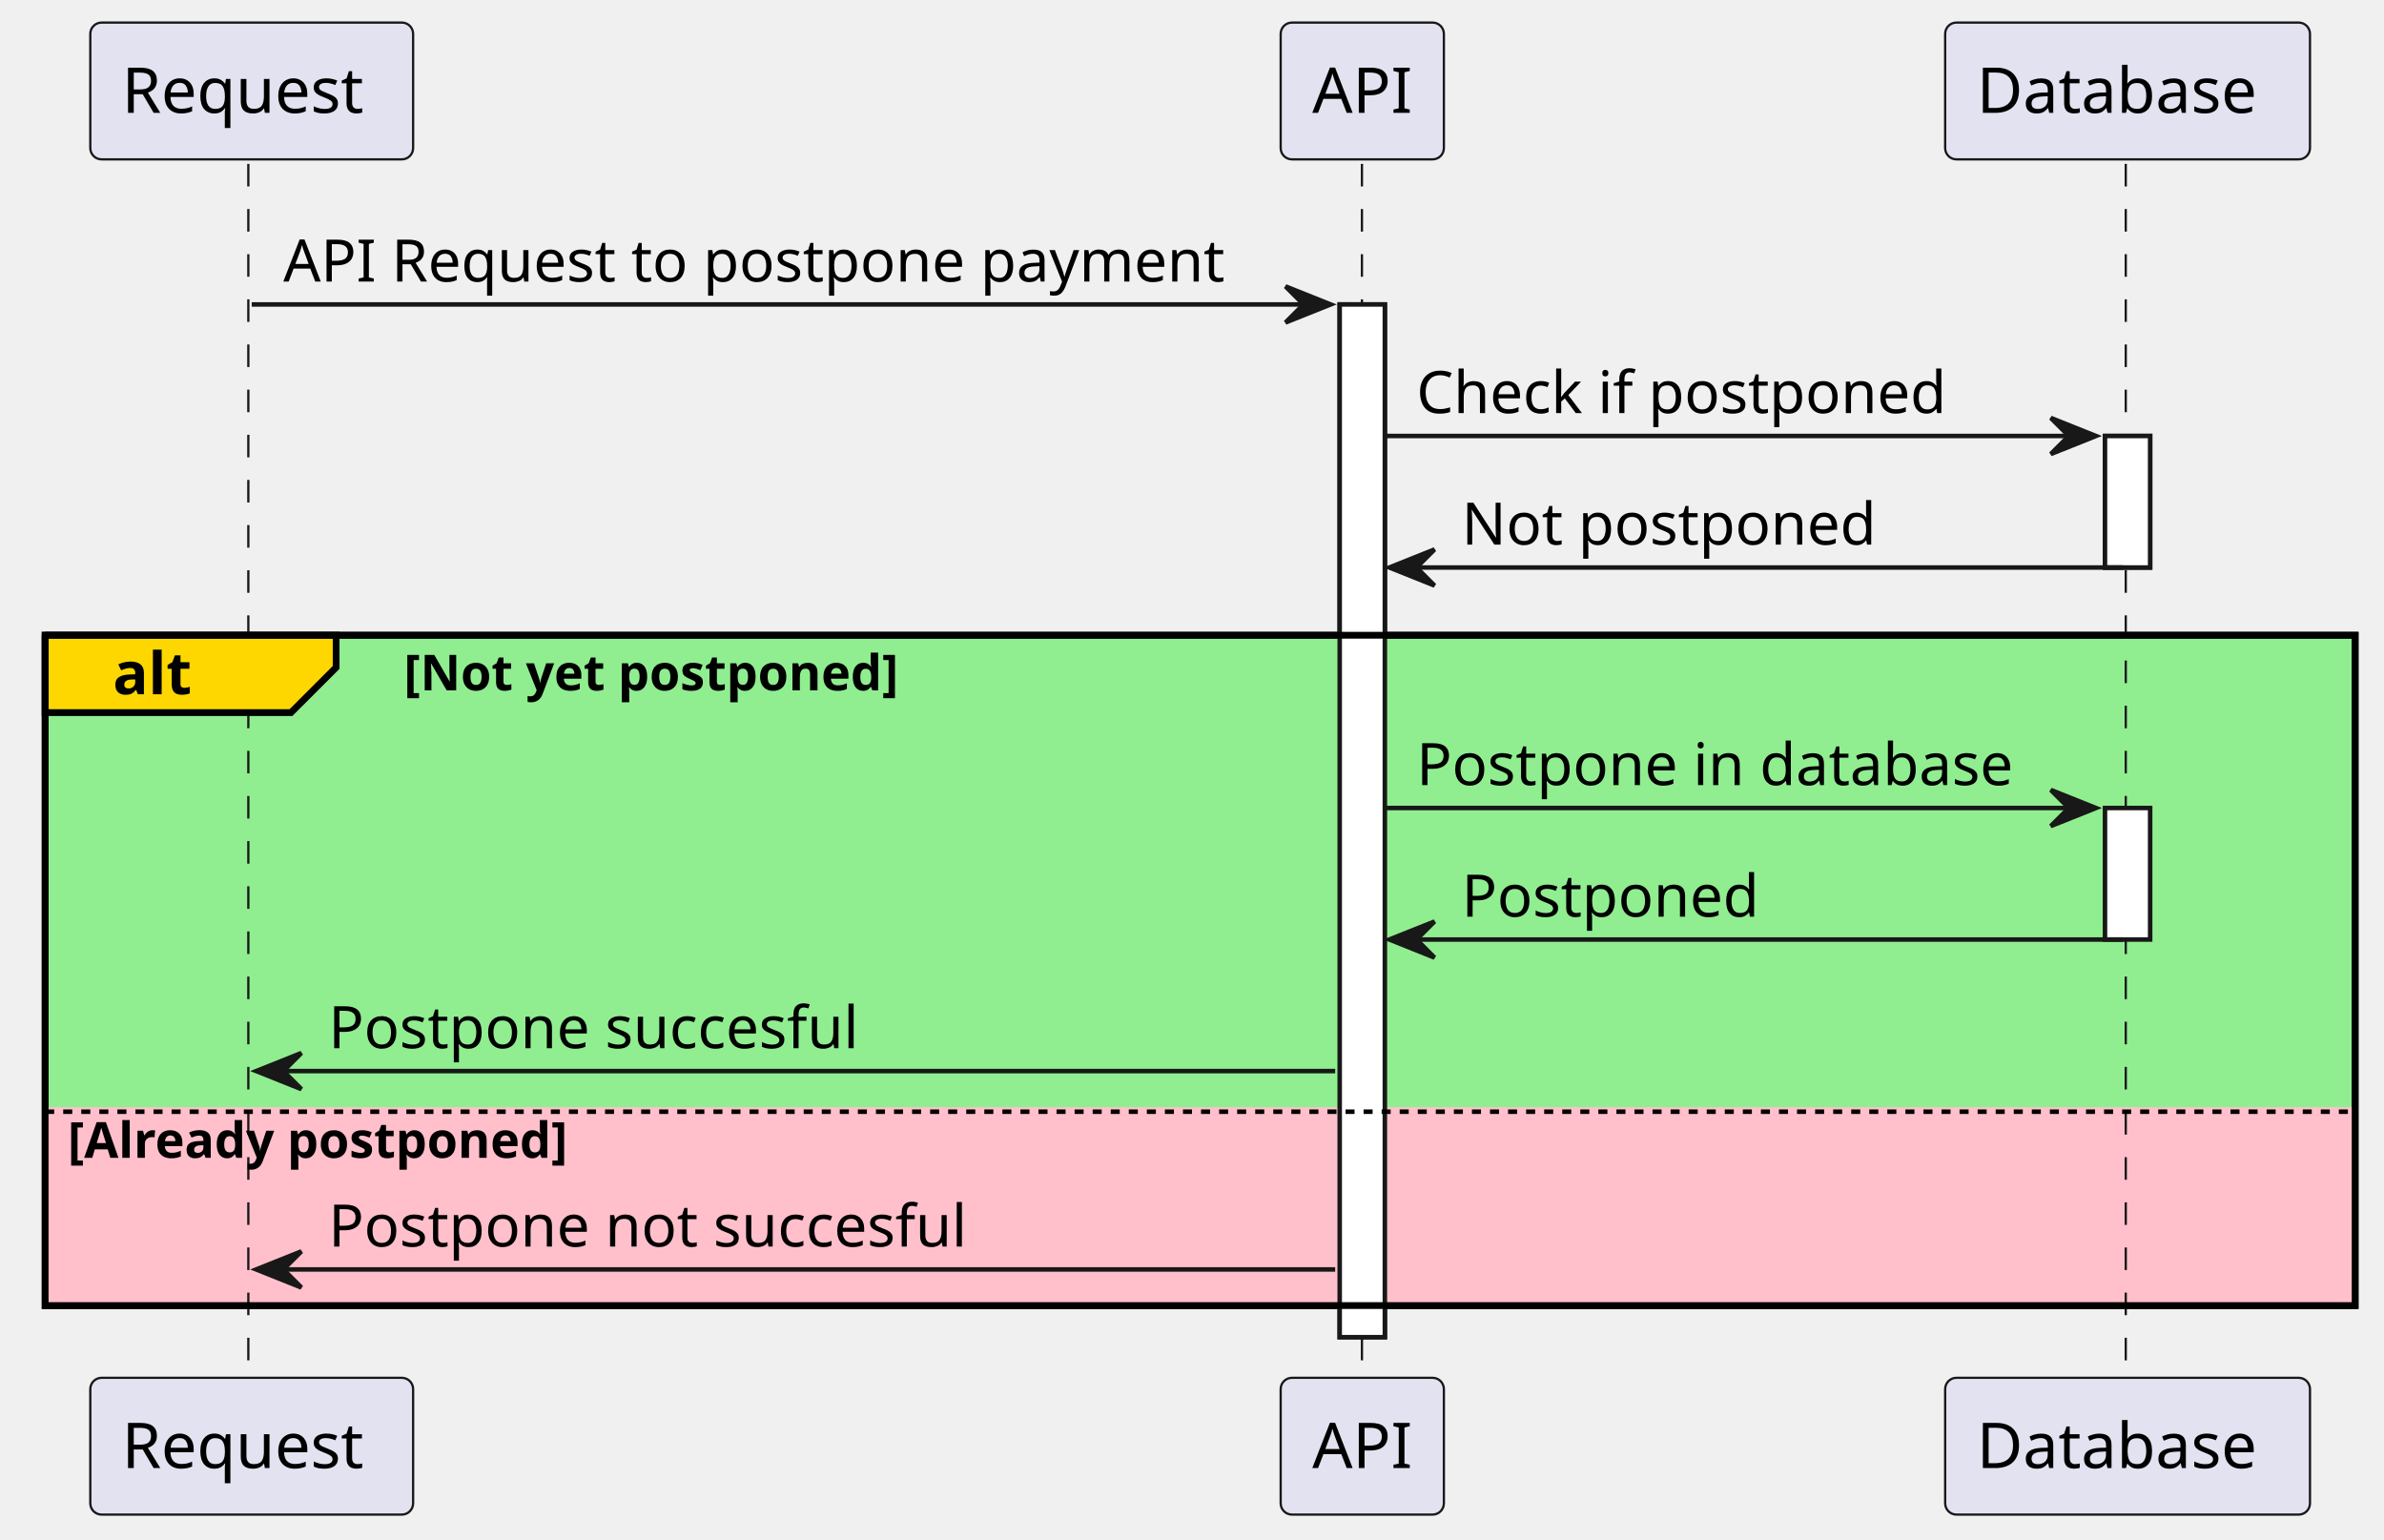
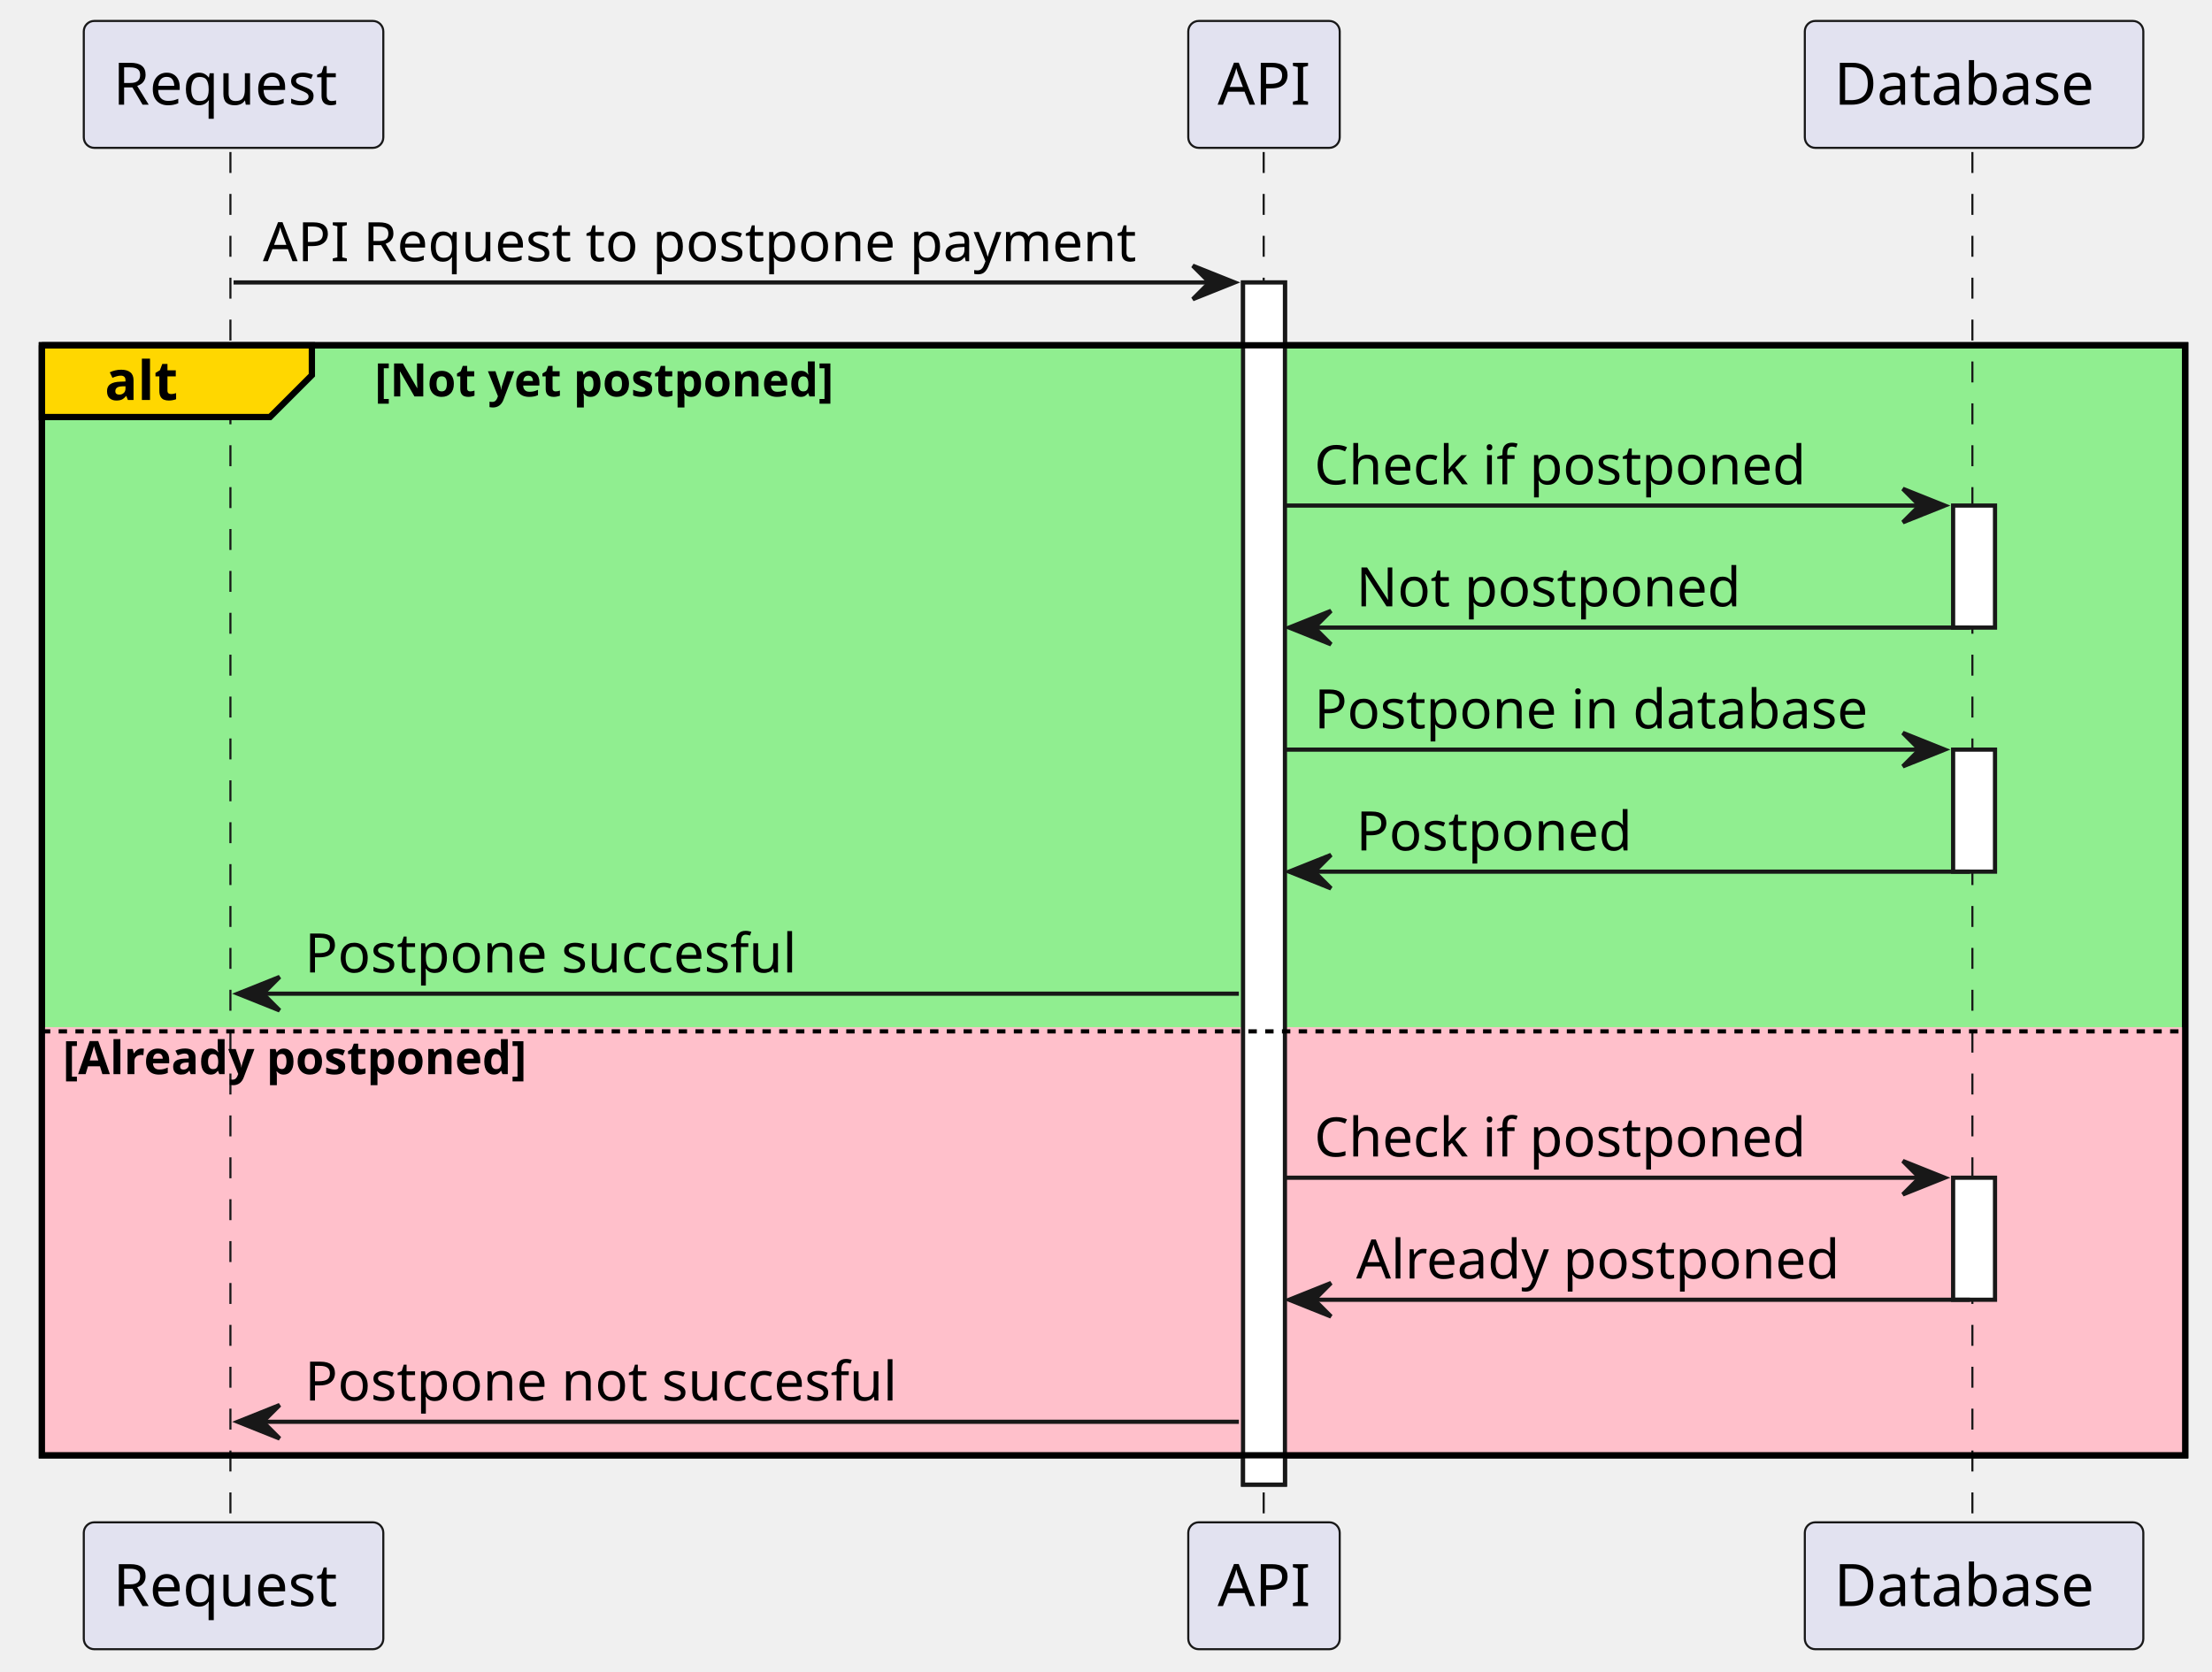
- <svg xmlns="http://www.w3.org/2000/svg" contentStyleType="text/css" data-diagram-type="SEQUENCE" height="341px" preserveAspectRatio="none" style="width:528px;height:341px;background:#FFFFFF;" version="1.1" viewBox="0 0 528 341" width="528px" zoomAndPan="magnify">
+ <svg xmlns="http://www.w3.org/2000/svg" contentStyleType="text/css" data-diagram-type="SEQUENCE" height="399px" preserveAspectRatio="none" style="width:528px;height:399px;background:#FFFFFF;" version="1.1" viewBox="0 0 528 399" width="528px" zoomAndPan="magnify">
  <defs />
  <g>
-     <rect fill="#FFFFFF" height="228.734" style="stroke:#181818;stroke-width:1;" width="10" x="296.713" y="67.43" />
-     <rect fill="#FFFFFF" height="29.133" style="stroke:#181818;stroke-width:1;" width="10" x="466.206" y="96.562" />
+     <rect fill="#FFFFFF" height="287" style="stroke:#181818;stroke-width:1;" width="10" x="296.713" y="67.43" />
+     <rect fill="#FFFFFF" height="29.133" style="stroke:#181818;stroke-width:1;" width="10" x="466.206" y="120.695" />
    <rect fill="#FFFFFF" height="29.133" style="stroke:#181818;stroke-width:1;" width="10" x="466.206" y="178.961" />
-     <rect fill="#90EE90" height="148.469" style="stroke:#000000;stroke-width:1.5;" width="511.606" x="10" y="140.695" />
-     <rect fill="#FFC0CB" height="43.938" style="stroke:none;stroke-width:1;" width="511.606" x="10" y="245.227" />
-     <line style="stroke:#181818;stroke-width:0.5;stroke-dasharray:5.0,5.0;" x1="55" x2="55" y1="36.297" y2="306.164" />
-     <line style="stroke:#181818;stroke-width:0.5;stroke-dasharray:5.0,5.0;" x1="301.639" x2="301.639" y1="36.297" y2="306.164" />
-     <line style="stroke:#181818;stroke-width:0.5;stroke-dasharray:5.0,5.0;" x1="470.806" x2="470.806" y1="36.297" y2="306.164" />
+     <rect fill="#FFFFFF" height="29.133" style="stroke:#181818;stroke-width:1;" width="10" x="466.206" y="281.164" />
+     <rect fill="#90EE90" height="265" style="stroke:#000000;stroke-width:1.5;" width="511.606" x="10" y="82.43" />
+     <rect fill="#FFC0CB" height="102.203" style="stroke:none;stroke-width:1;" width="511.606" x="10" y="245.227" />
+     <line style="stroke:#181818;stroke-width:0.5;stroke-dasharray:5.0,5.0;" x1="55" x2="55" y1="36.297" y2="364.43" />
+     <line style="stroke:#181818;stroke-width:0.5;stroke-dasharray:5.0,5.0;" x1="301.639" x2="301.639" y1="36.297" y2="364.43" />
+     <line style="stroke:#181818;stroke-width:0.5;stroke-dasharray:5.0,5.0;" x1="470.806" x2="470.806" y1="36.297" y2="364.43" />
    <rect fill="#E2E2F0" height="30.297" rx="2.5" ry="2.5" style="stroke:#181818;stroke-width:0.5;" width="71.497" x="20" y="5" />
    <text fill="#000000" font-family="sans-serif" font-size="14" lengthAdjust="spacing" textLength="57.497" x="27" y="24.995">Request</text>
-     <rect fill="#E2E2F0" height="30.297" rx="2.5" ry="2.5" style="stroke:#181818;stroke-width:0.5;" width="71.497" x="20" y="305.164" />
-     <text fill="#000000" font-family="sans-serif" font-size="14" lengthAdjust="spacing" textLength="57.497" x="27" y="325.159">Request</text>
+     <rect fill="#E2E2F0" height="30.297" rx="2.5" ry="2.5" style="stroke:#181818;stroke-width:0.5;" width="71.497" x="20" y="363.43" />
+     <text fill="#000000" font-family="sans-serif" font-size="14" lengthAdjust="spacing" textLength="57.497" x="27" y="383.425">Request</text>
    <rect fill="#E2E2F0" height="30.297" rx="2.5" ry="2.5" style="stroke:#181818;stroke-width:0.5;" width="36.148" x="283.639" y="5" />
    <text fill="#000000" font-family="sans-serif" font-size="14" lengthAdjust="spacing" textLength="22.148" x="290.639" y="24.995">API</text>
-     <rect fill="#E2E2F0" height="30.297" rx="2.5" ry="2.5" style="stroke:#181818;stroke-width:0.5;" width="36.148" x="283.639" y="305.164" />
-     <text fill="#000000" font-family="sans-serif" font-size="14" lengthAdjust="spacing" textLength="22.148" x="290.639" y="325.159">API</text>
+     <rect fill="#E2E2F0" height="30.297" rx="2.5" ry="2.5" style="stroke:#181818;stroke-width:0.5;" width="36.148" x="283.639" y="363.43" />
+     <text fill="#000000" font-family="sans-serif" font-size="14" lengthAdjust="spacing" textLength="22.148" x="290.639" y="383.425">API</text>
    <rect fill="#E2E2F0" height="30.297" rx="2.5" ry="2.5" style="stroke:#181818;stroke-width:0.5;" width="80.801" x="430.806" y="5" />
    <text fill="#000000" font-family="sans-serif" font-size="14" lengthAdjust="spacing" textLength="66.801" x="437.806" y="24.995">Database</text>
-     <rect fill="#E2E2F0" height="30.297" rx="2.5" ry="2.5" style="stroke:#181818;stroke-width:0.5;" width="80.801" x="430.806" y="305.164" />
-     <text fill="#000000" font-family="sans-serif" font-size="14" lengthAdjust="spacing" textLength="66.801" x="437.806" y="325.159">Database</text>
-     <rect fill="#FFFFFF" height="228.734" style="stroke:#181818;stroke-width:1;" width="10" x="296.713" y="67.43" />
-     <rect fill="#FFFFFF" height="29.133" style="stroke:#181818;stroke-width:1;" width="10" x="466.206" y="96.562" />
+     <rect fill="#E2E2F0" height="30.297" rx="2.5" ry="2.5" style="stroke:#181818;stroke-width:0.5;" width="80.801" x="430.806" y="363.43" />
+     <text fill="#000000" font-family="sans-serif" font-size="14" lengthAdjust="spacing" textLength="66.801" x="437.806" y="383.425">Database</text>
+     <rect fill="#FFFFFF" height="287" style="stroke:#181818;stroke-width:1;" width="10" x="296.713" y="67.43" />
+     <rect fill="#FFFFFF" height="29.133" style="stroke:#181818;stroke-width:1;" width="10" x="466.206" y="120.695" />
    <rect fill="#FFFFFF" height="29.133" style="stroke:#181818;stroke-width:1;" width="10" x="466.206" y="178.961" />
+     <rect fill="#FFFFFF" height="29.133" style="stroke:#181818;stroke-width:1;" width="10" x="466.206" y="281.164" />
    <polygon fill="#181818" points="284.713,63.43,294.713,67.43,284.713,71.43,288.713,67.43" style="stroke:#181818;stroke-width:1;" />
    <line style="stroke:#181818;stroke-width:1;" x1="55.748" x2="290.713" y1="67.43" y2="67.43" />
    <text fill="#000000" font-family="sans-serif" font-size="13" lengthAdjust="spacing" textLength="221.965" x="62.748" y="62.364">API Request to postpone payment</text>
-     <polygon fill="#181818" points="454.206,92.562,464.206,96.562,454.206,100.562,458.206,96.562" style="stroke:#181818;stroke-width:1;" />
-     <line style="stroke:#181818;stroke-width:1;" x1="306.713" x2="460.206" y1="96.562" y2="96.562" />
-     <text fill="#000000" font-family="sans-serif" font-size="13" lengthAdjust="spacing" textLength="125.214" x="313.713" y="91.497">Check if postponed</text>
-     <polygon fill="#181818" points="317.713,121.695,307.713,125.695,317.713,129.695,313.713,125.695" style="stroke:#181818;stroke-width:1;" />
-     <line style="stroke:#181818;stroke-width:1;" x1="311.713" x2="470.206" y1="125.695" y2="125.695" />
-     <text fill="#000000" font-family="sans-serif" font-size="13" lengthAdjust="spacing" textLength="95.678" x="323.713" y="120.629">Not postponed</text>
-     <path d="M10,140.695 L74.443,140.695 L74.443,147.828 L64.443,157.828 L10,157.828 L10,140.695 " fill="#FFD700" style="stroke:#000000;stroke-width:1.5;" />
-     <rect fill="none" height="148.469" style="stroke:#000000;stroke-width:1.5;" width="511.606" x="10" y="140.695" />
-     <text fill="#000000" font-family="sans-serif" font-size="13" font-weight="bold" lengthAdjust="spacing" textLength="19.443" x="25" y="153.762">alt</text>
-     <text fill="#000000" font-family="sans-serif" font-size="11" font-weight="bold" lengthAdjust="spacing" textLength="125.458" x="89.443" y="152.906">[Not yet postponed]</text>
+     <path d="M10,82.43 L74.443,82.43 L74.443,89.562 L64.443,99.562 L10,99.562 L10,82.43 " fill="#FFD700" style="stroke:#000000;stroke-width:1.5;" />
+     <rect fill="none" height="265" style="stroke:#000000;stroke-width:1.5;" width="511.606" x="10" y="82.43" />
+     <text fill="#000000" font-family="sans-serif" font-size="13" font-weight="bold" lengthAdjust="spacing" textLength="19.443" x="25" y="95.497">alt</text>
+     <text fill="#000000" font-family="sans-serif" font-size="11" font-weight="bold" lengthAdjust="spacing" textLength="125.458" x="89.443" y="94.64">[Not yet postponed]</text>
+     <polygon fill="#181818" points="454.206,116.695,464.206,120.695,454.206,124.695,458.206,120.695" style="stroke:#181818;stroke-width:1;" />
+     <line style="stroke:#181818;stroke-width:1;" x1="306.713" x2="460.206" y1="120.695" y2="120.695" />
+     <text fill="#000000" font-family="sans-serif" font-size="13" lengthAdjust="spacing" textLength="125.214" x="313.713" y="115.629">Check if postponed</text>
+     <polygon fill="#181818" points="317.713,145.828,307.713,149.828,317.713,153.828,313.713,149.828" style="stroke:#181818;stroke-width:1;" />
+     <line style="stroke:#181818;stroke-width:1;" x1="311.713" x2="470.206" y1="149.828" y2="149.828" />
+     <text fill="#000000" font-family="sans-serif" font-size="13" lengthAdjust="spacing" textLength="95.678" x="323.713" y="144.762">Not postponed</text>
    <polygon fill="#181818" points="454.206,174.961,464.206,178.961,454.206,182.961,458.206,178.961" style="stroke:#181818;stroke-width:1;" />
    <line style="stroke:#181818;stroke-width:1;" x1="306.713" x2="460.206" y1="178.961" y2="178.961" />
    <text fill="#000000" font-family="sans-serif" font-size="13" lengthAdjust="spacing" textLength="140.493" x="313.713" y="173.895">Postpone in database</text>
    <polygon fill="#181818" points="317.713,204.094,307.713,208.094,317.713,212.094,313.713,208.094" style="stroke:#181818;stroke-width:1;" />
    <line style="stroke:#181818;stroke-width:1;" x1="311.713" x2="470.206" y1="208.094" y2="208.094" />
    <text fill="#000000" font-family="sans-serif" font-size="13" lengthAdjust="spacing" textLength="68.358" x="323.713" y="203.028">Postponed</text>
    <polygon fill="#181818" points="66.749,233.227,56.748,237.227,66.749,241.227,62.748,237.227" style="stroke:#181818;stroke-width:1;" />
    <line style="stroke:#181818;stroke-width:1;" x1="60.748" x2="295.713" y1="237.227" y2="237.227" />
    <text fill="#000000" font-family="sans-serif" font-size="13" lengthAdjust="spacing" textLength="124.744" x="72.749" y="232.161">Postpone succesful</text>
    <line style="stroke:#000000;stroke-width:1;stroke-dasharray:2.0,2.0;" x1="10" x2="521.606" y1="246.227" y2="246.227" />
    <text fill="#000000" font-family="sans-serif" font-size="11" font-weight="bold" lengthAdjust="spacing" textLength="127.354" x="15" y="256.437">[Already postponed]</text>
-     <polygon fill="#181818" points="66.749,277.164,56.748,281.164,66.749,285.164,62.748,281.164" style="stroke:#181818;stroke-width:1;" />
-     <line style="stroke:#181818;stroke-width:1;" x1="60.748" x2="295.713" y1="281.164" y2="281.164" />
-     <text fill="#000000" font-family="sans-serif" font-size="13" lengthAdjust="spacing" textLength="150.167" x="72.749" y="276.098">Postpone not succesful</text>
+     <polygon fill="#181818" points="454.206,277.164,464.206,281.164,454.206,285.164,458.206,281.164" style="stroke:#181818;stroke-width:1;" />
+     <line style="stroke:#181818;stroke-width:1;" x1="306.713" x2="460.206" y1="281.164" y2="281.164" />
+     <text fill="#000000" font-family="sans-serif" font-size="13" lengthAdjust="spacing" textLength="125.214" x="313.713" y="276.098">Check if postponed</text>
+     <polygon fill="#181818" points="317.713,306.297,307.713,310.297,317.713,314.297,313.713,310.297" style="stroke:#181818;stroke-width:1;" />
+     <line style="stroke:#181818;stroke-width:1;" x1="311.713" x2="470.206" y1="310.297" y2="310.297" />
+     <text fill="#000000" font-family="sans-serif" font-size="13" lengthAdjust="spacing" textLength="122.662" x="323.713" y="305.231">Already postponed</text>
+     <polygon fill="#181818" points="66.749,335.43,56.748,339.43,66.749,343.43,62.748,339.43" style="stroke:#181818;stroke-width:1;" />
+     <line style="stroke:#181818;stroke-width:1;" x1="60.748" x2="295.713" y1="339.43" y2="339.43" />
+     <text fill="#000000" font-family="sans-serif" font-size="13" lengthAdjust="spacing" textLength="150.167" x="72.749" y="334.364">Postpone not succesful</text>
  </g>
</svg>
